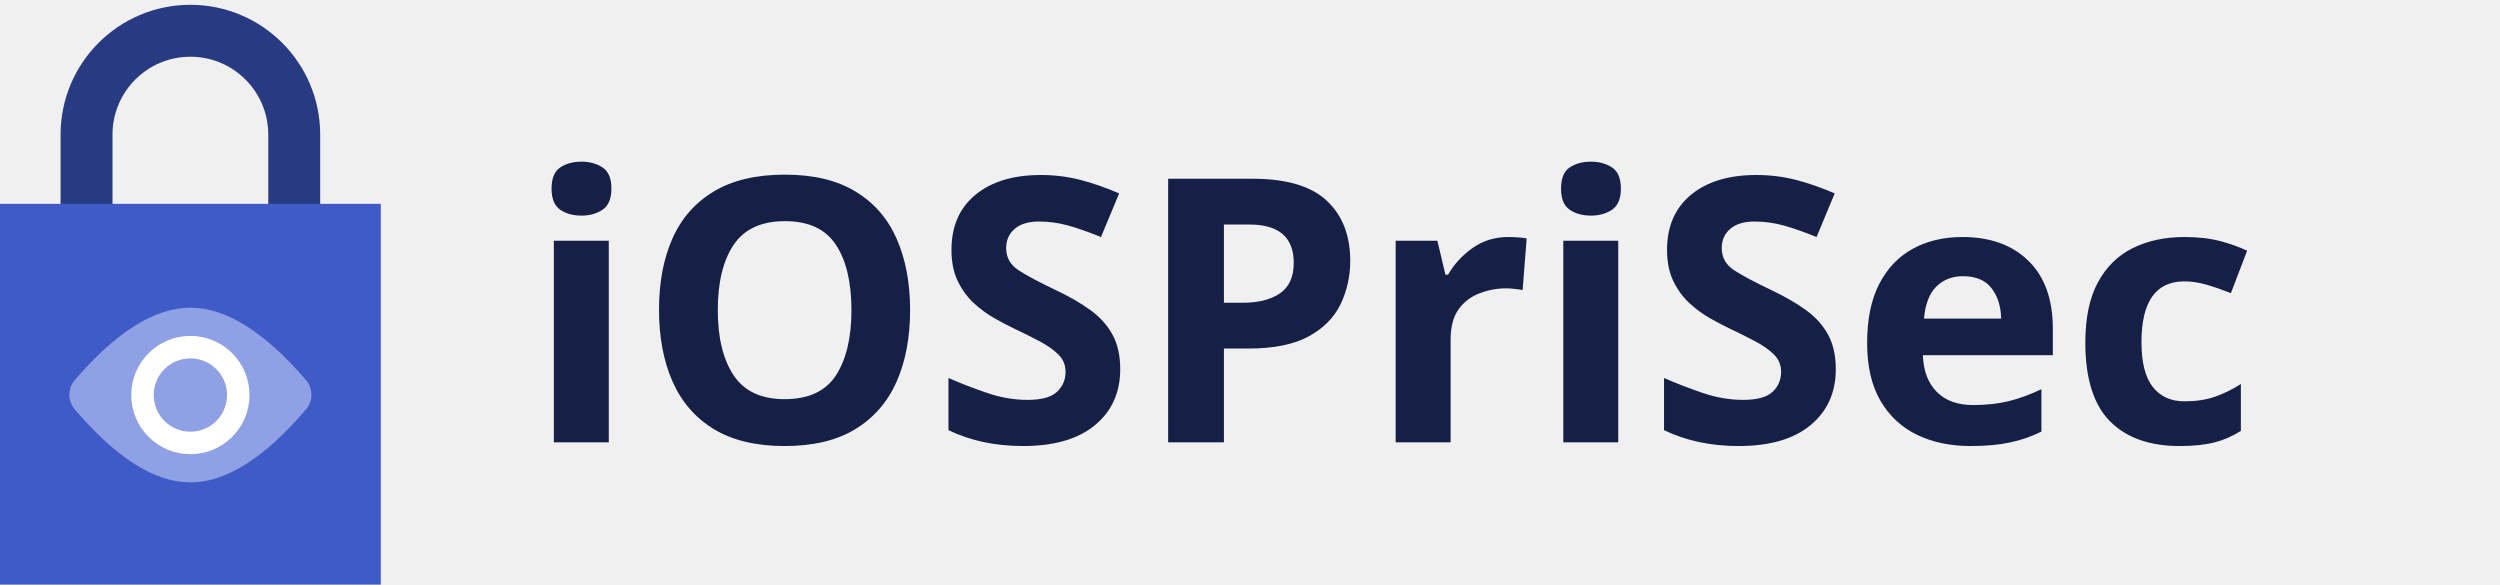
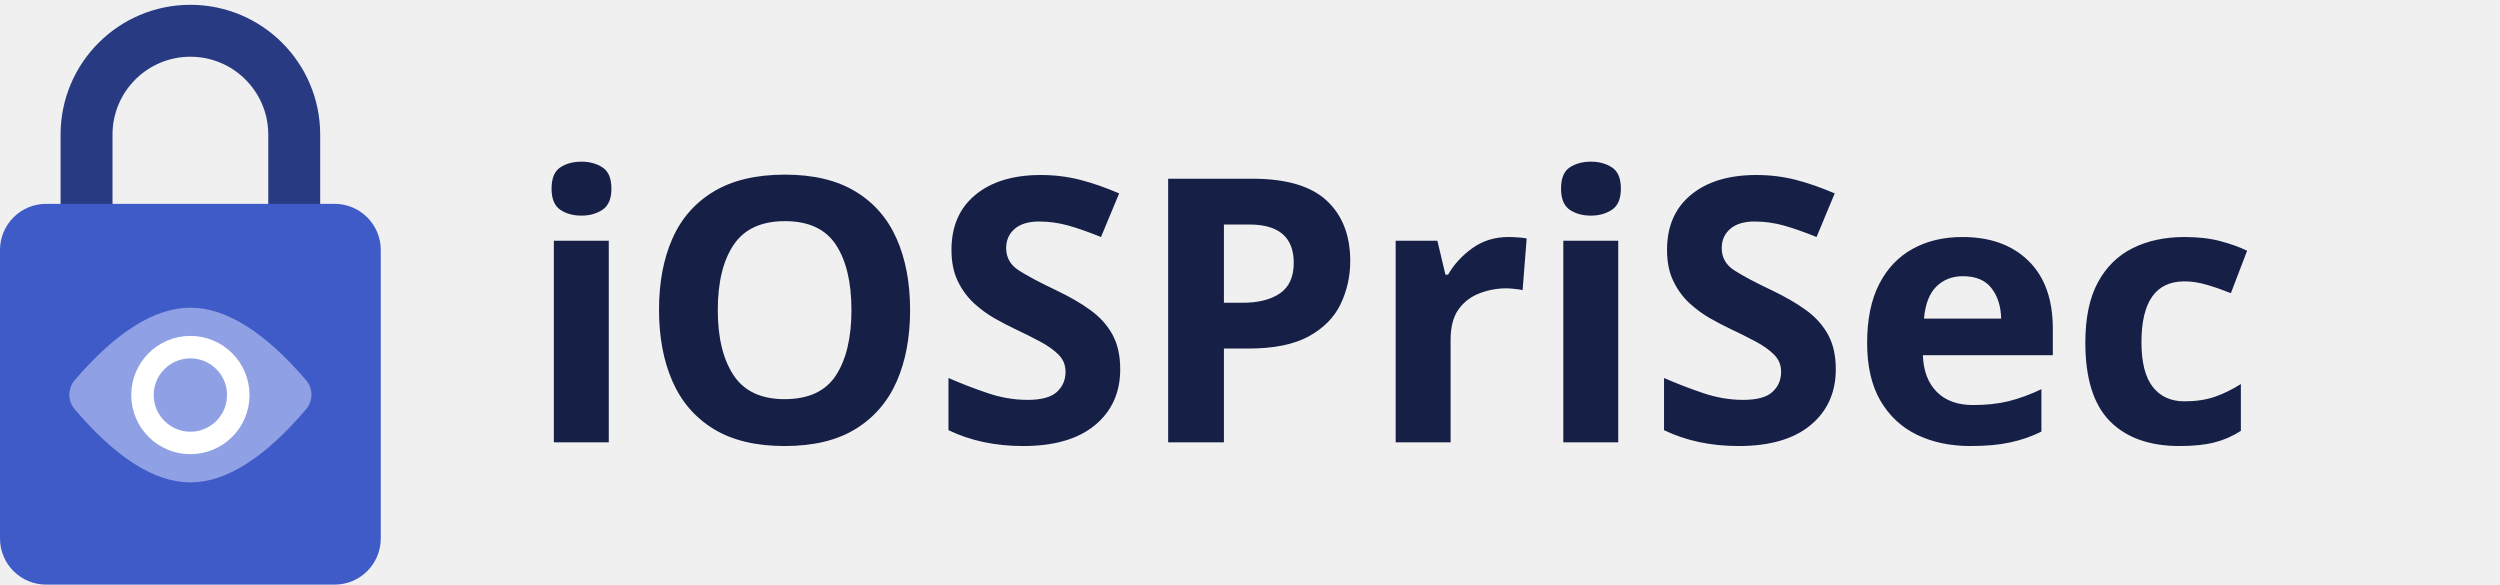
<svg xmlns="http://www.w3.org/2000/svg" width="325px" height="76px" viewBox="0 0 325 76" version="1.1">
  <defs />
  <g id="Page-1" stroke="none" stroke-width="1" fill="none" fill-rule="evenodd">
    <g id="storyboard" transform="translate(-174, -310)">
      <g id="75" transform="translate(174, 314)">
        <g id="lock">
          <path d="M11.25,27.13 L11.25,13.5 C11.25,6.044 17.294,-2.18309733e-15 24.75,-3.55271368e-15 L24.75,-3.55271368e-15 C32.206,-4.92233002e-15 38.25,6.044 38.25,13.5 L38.25,27.13 L11.25,27.13 Z" id="upper" stroke="#283A81" stroke-width="6.75" />
-           <rect id="body" fill="#3F5BC8" x="0" y="22.5" width="49.5" height="49.5" />
+           <rect id="body" fill="#3F5BC8" x="0" y="22.5" width="49.5" height="49.5" rx="6" />
          <g id="eye" transform="translate(9, 36)" fill="#8FA1E4">
            <path d="M15.75,22.709 C20.379,22.709 25.392,19.542 30.788,13.206 L30.788,13.206 C31.721,12.111 31.717,10.499 30.779,9.408 C25.386,3.136 20.376,0 15.75,0 C11.124,0 6.114,3.136 0.721,9.408 L0.721,9.408 C-0.217,10.499 -0.221,12.111 0.712,13.206 C6.108,19.542 11.121,22.709 15.75,22.709 Z" id="outer" />
            <circle id="pupil" stroke="#FFFFFF" stroke-width="2.921" cx="15.75" cy="11.355" r="6.227" />
          </g>
        </g>
        <text id="iOSPriSec" font-family="IBMPlexMono-Bold, IBM Plex Mono" font-size="48" font-weight="bold" fill="#162047">
          <tspan x="68.25" y="53.5">iOSPriSec</tspan>
        </text>
      </g>
    </g>
  </g>
</svg>
